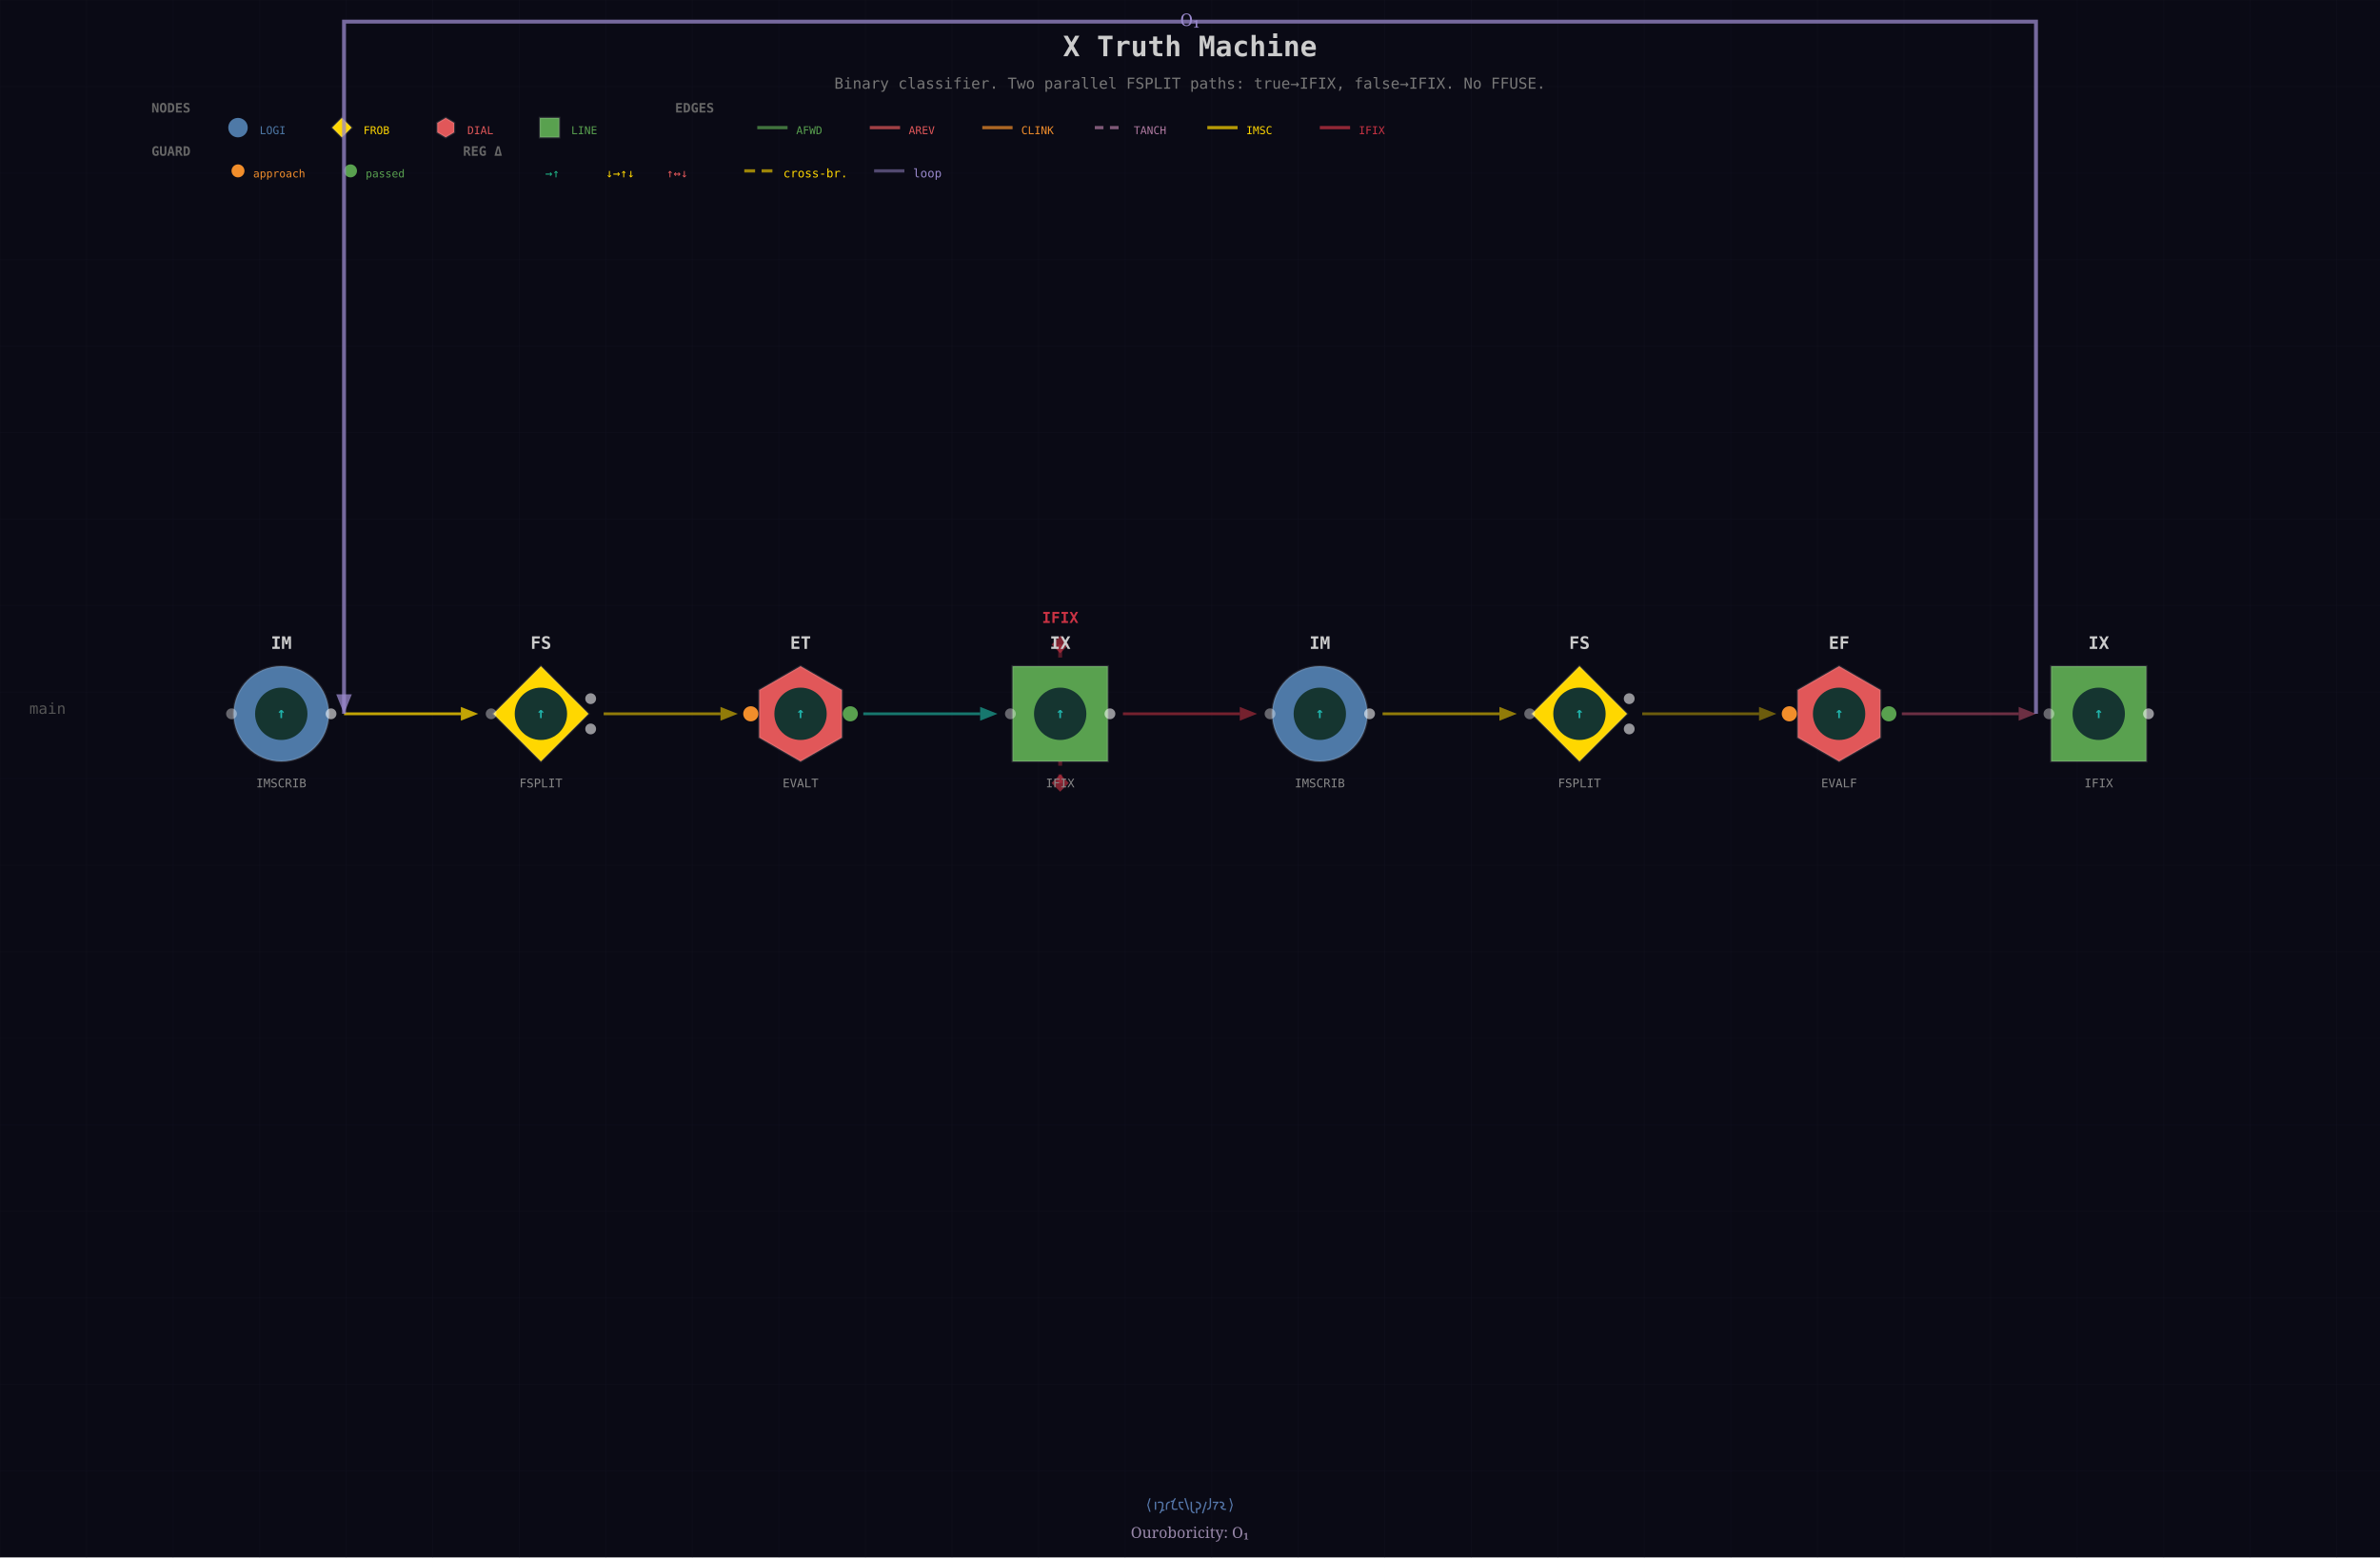
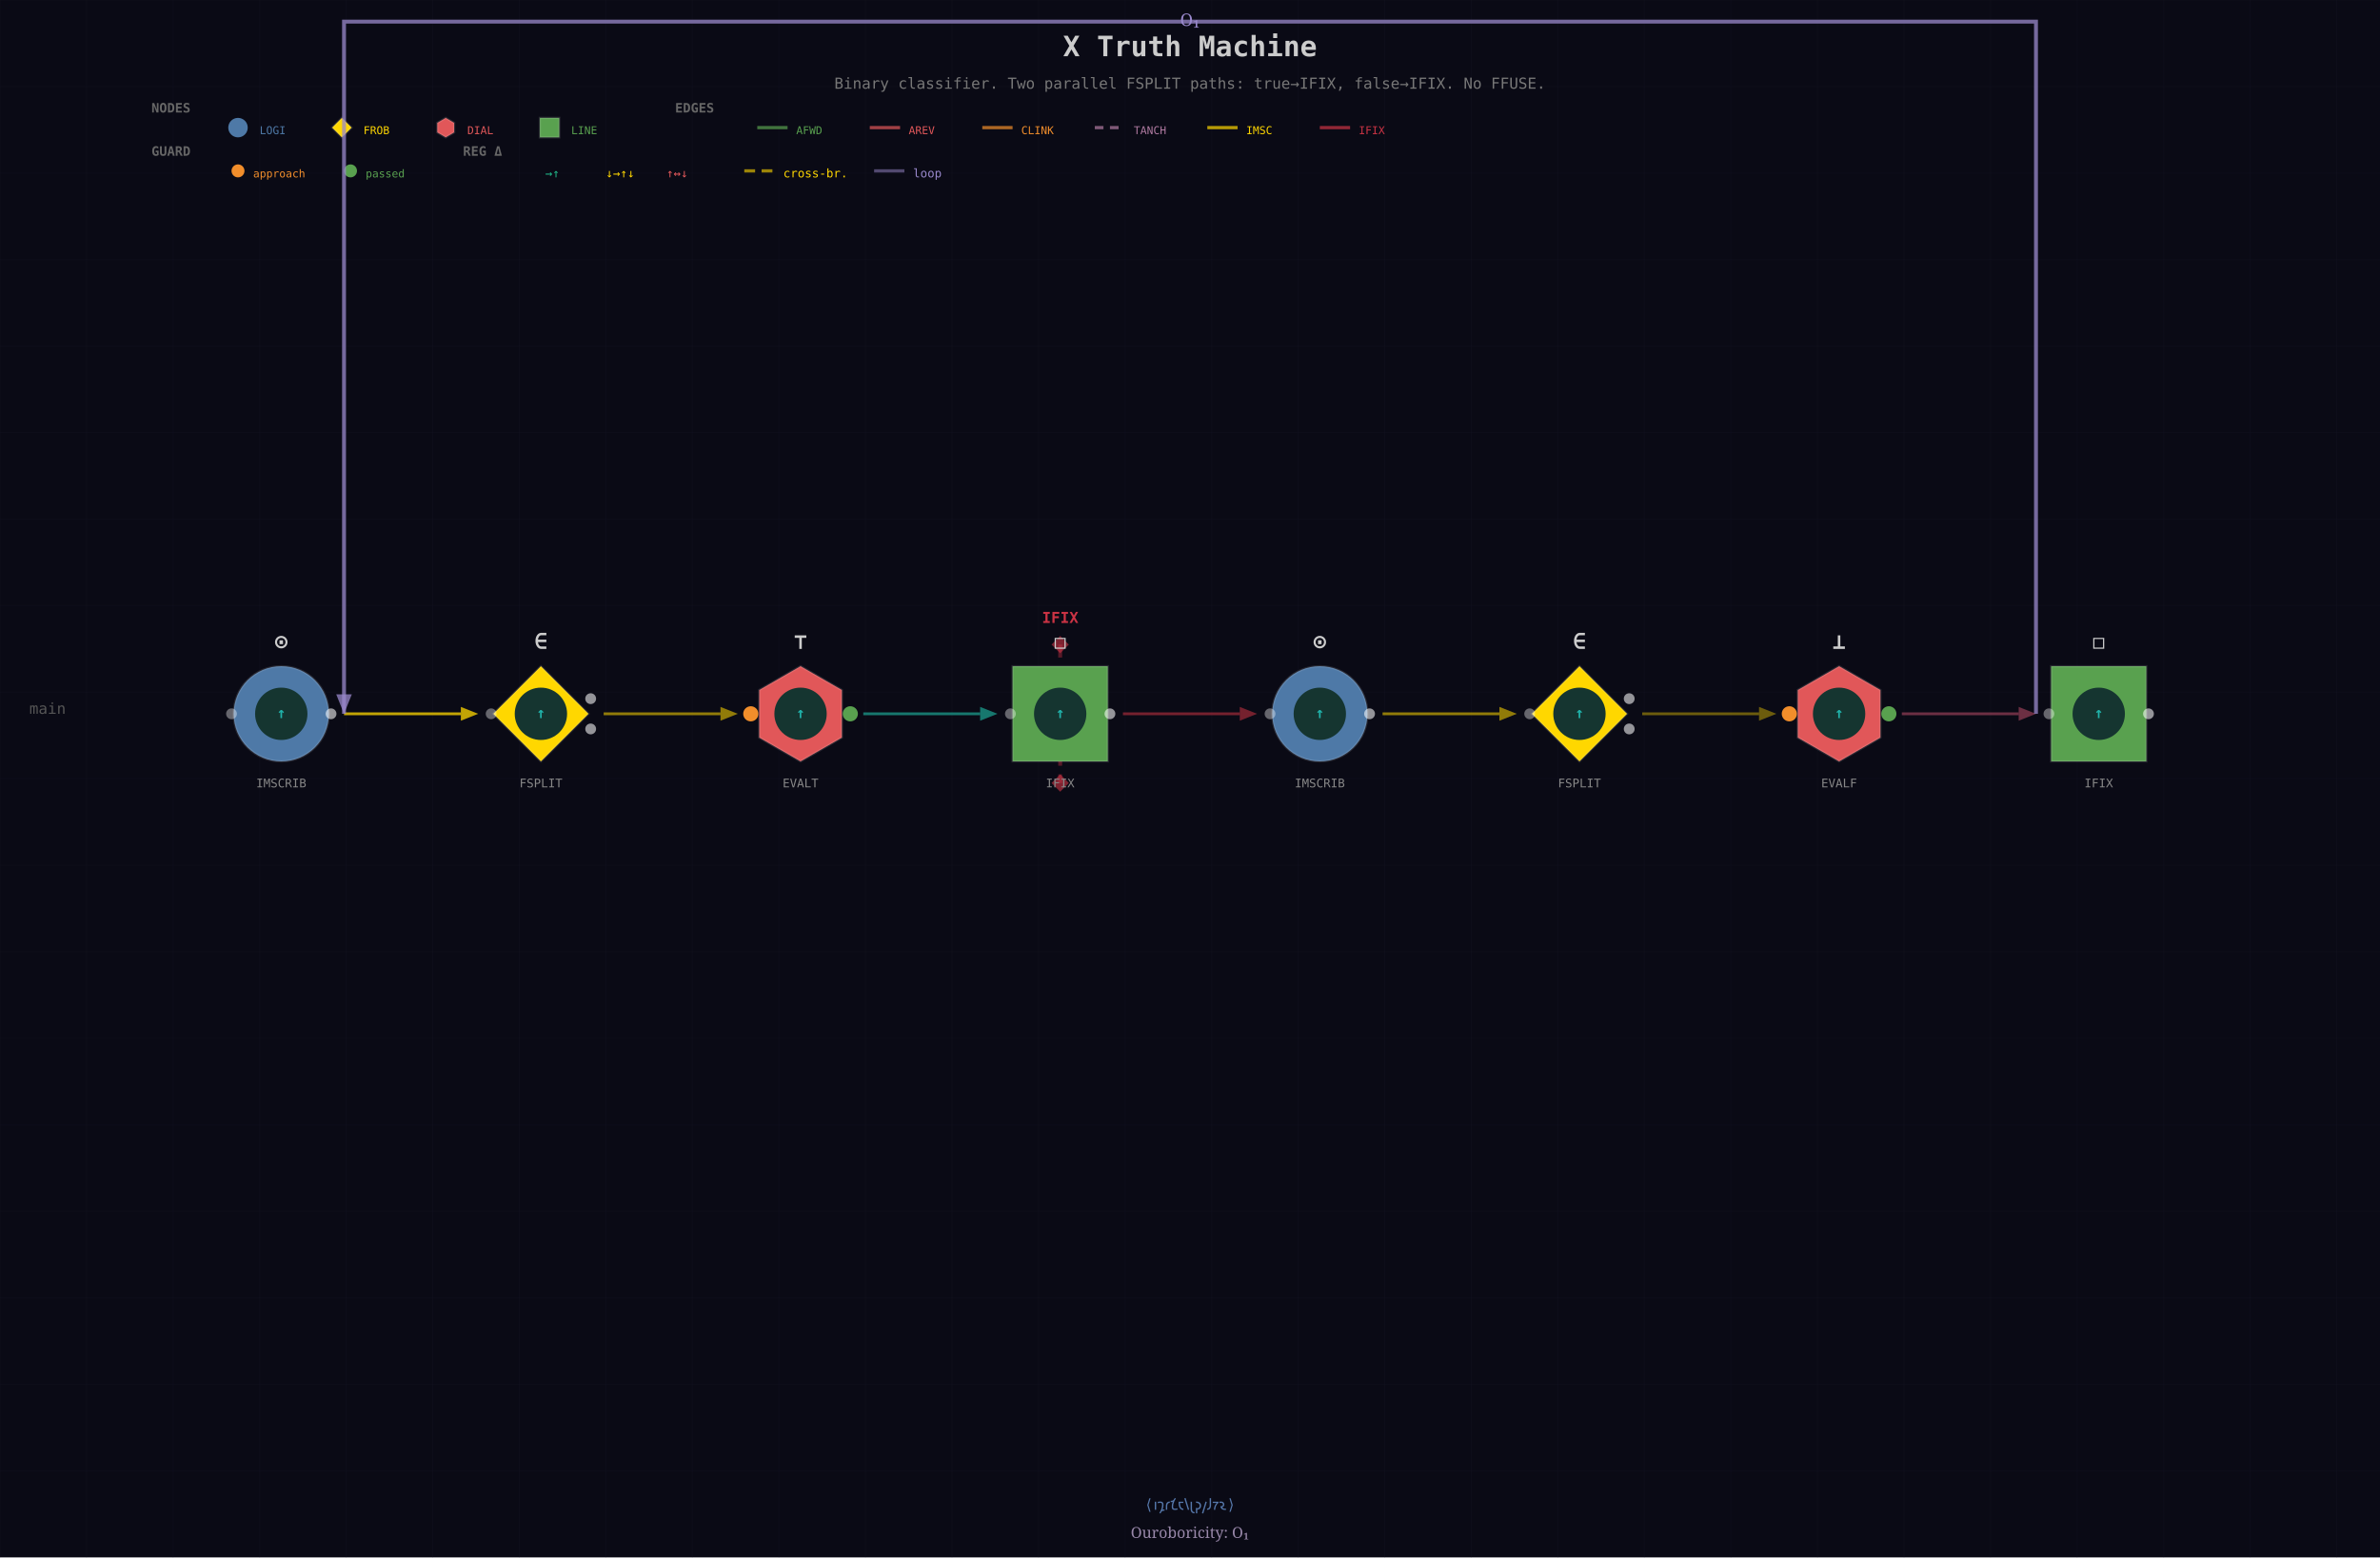
<svg xmlns="http://www.w3.org/2000/svg" viewBox="0 0 1100 720">
  <rect width="1100" height="720" fill="#0a0a15" />
  <line x1="0.0" y1="0.0" x2="0.0" y2="720.0" stroke="#151525" stroke-width="0.4" opacity="0.25" />
  <line x1="40.0" y1="0.0" x2="40.0" y2="720.0" stroke="#151525" stroke-width="0.4" opacity="0.25" />
  <line x1="80.0" y1="0.0" x2="80.0" y2="720.0" stroke="#151525" stroke-width="0.4" opacity="0.25" />
  <line x1="120.0" y1="0.0" x2="120.0" y2="720.0" stroke="#151525" stroke-width="0.4" opacity="0.25" />
  <line x1="160.0" y1="0.0" x2="160.0" y2="720.0" stroke="#151525" stroke-width="0.4" opacity="0.25" />
  <line x1="200.0" y1="0.0" x2="200.0" y2="720.0" stroke="#151525" stroke-width="0.4" opacity="0.25" />
  <line x1="240.0" y1="0.0" x2="240.0" y2="720.0" stroke="#151525" stroke-width="0.4" opacity="0.25" />
  <line x1="280.0" y1="0.0" x2="280.0" y2="720.0" stroke="#151525" stroke-width="0.4" opacity="0.25" />
  <line x1="320.0" y1="0.0" x2="320.0" y2="720.0" stroke="#151525" stroke-width="0.4" opacity="0.25" />
  <line x1="360.0" y1="0.0" x2="360.0" y2="720.0" stroke="#151525" stroke-width="0.4" opacity="0.25" />
  <line x1="400.0" y1="0.0" x2="400.0" y2="720.0" stroke="#151525" stroke-width="0.4" opacity="0.25" />
  <line x1="440.0" y1="0.0" x2="440.0" y2="720.0" stroke="#151525" stroke-width="0.4" opacity="0.25" />
  <line x1="480.0" y1="0.0" x2="480.0" y2="720.0" stroke="#151525" stroke-width="0.4" opacity="0.25" />
  <line x1="520.0" y1="0.0" x2="520.0" y2="720.0" stroke="#151525" stroke-width="0.4" opacity="0.25" />
  <line x1="560.0" y1="0.0" x2="560.0" y2="720.0" stroke="#151525" stroke-width="0.4" opacity="0.25" />
  <line x1="600.0" y1="0.0" x2="600.0" y2="720.0" stroke="#151525" stroke-width="0.4" opacity="0.25" />
  <line x1="640.0" y1="0.0" x2="640.0" y2="720.0" stroke="#151525" stroke-width="0.4" opacity="0.25" />
  <line x1="680.0" y1="0.0" x2="680.0" y2="720.0" stroke="#151525" stroke-width="0.4" opacity="0.25" />
  <line x1="720.0" y1="0.0" x2="720.0" y2="720.0" stroke="#151525" stroke-width="0.4" opacity="0.25" />
  <line x1="760.0" y1="0.0" x2="760.0" y2="720.0" stroke="#151525" stroke-width="0.4" opacity="0.25" />
  <line x1="800.0" y1="0.0" x2="800.0" y2="720.0" stroke="#151525" stroke-width="0.4" opacity="0.25" />
  <line x1="840.0" y1="0.0" x2="840.0" y2="720.0" stroke="#151525" stroke-width="0.4" opacity="0.25" />
  <line x1="880.0" y1="0.0" x2="880.0" y2="720.0" stroke="#151525" stroke-width="0.4" opacity="0.25" />
  <line x1="920.0" y1="0.0" x2="920.0" y2="720.0" stroke="#151525" stroke-width="0.4" opacity="0.25" />
  <line x1="960.0" y1="0.0" x2="960.0" y2="720.0" stroke="#151525" stroke-width="0.4" opacity="0.25" />
  <line x1="1000.0" y1="0.0" x2="1000.0" y2="720.0" stroke="#151525" stroke-width="0.4" opacity="0.25" />
  <line x1="1040.0" y1="0.0" x2="1040.0" y2="720.0" stroke="#151525" stroke-width="0.4" opacity="0.25" />
  <line x1="1080.0" y1="0.0" x2="1080.0" y2="720.0" stroke="#151525" stroke-width="0.4" opacity="0.25" />
  <line x1="0.0" y1="0.0" x2="1100.0" y2="0.0" stroke="#151525" stroke-width="0.4" opacity="0.25" />
  <line x1="0.0" y1="40.0" x2="1100.0" y2="40.0" stroke="#151525" stroke-width="0.4" opacity="0.25" />
  <line x1="0.0" y1="80.0" x2="1100.0" y2="80.0" stroke="#151525" stroke-width="0.4" opacity="0.25" />
  <line x1="0.0" y1="120.0" x2="1100.0" y2="120.0" stroke="#151525" stroke-width="0.4" opacity="0.25" />
  <line x1="0.0" y1="160.0" x2="1100.0" y2="160.0" stroke="#151525" stroke-width="0.4" opacity="0.25" />
  <line x1="0.0" y1="200.0" x2="1100.0" y2="200.0" stroke="#151525" stroke-width="0.4" opacity="0.25" />
  <line x1="0.0" y1="240.0" x2="1100.0" y2="240.0" stroke="#151525" stroke-width="0.4" opacity="0.25" />
  <line x1="0.0" y1="280.0" x2="1100.0" y2="280.0" stroke="#151525" stroke-width="0.4" opacity="0.25" />
  <line x1="0.0" y1="320.0" x2="1100.0" y2="320.0" stroke="#151525" stroke-width="0.4" opacity="0.25" />
  <line x1="0.0" y1="360.0" x2="1100.0" y2="360.0" stroke="#151525" stroke-width="0.4" opacity="0.25" />
  <line x1="0.0" y1="400.0" x2="1100.0" y2="400.0" stroke="#151525" stroke-width="0.4" opacity="0.25" />
  <line x1="0.0" y1="440.0" x2="1100.0" y2="440.0" stroke="#151525" stroke-width="0.4" opacity="0.25" />
  <line x1="0.0" y1="480.0" x2="1100.0" y2="480.0" stroke="#151525" stroke-width="0.4" opacity="0.25" />
  <line x1="0.0" y1="520.0" x2="1100.0" y2="520.0" stroke="#151525" stroke-width="0.4" opacity="0.25" />
  <line x1="0.0" y1="560.0" x2="1100.0" y2="560.0" stroke="#151525" stroke-width="0.4" opacity="0.25" />
  <line x1="0.0" y1="600.0" x2="1100.0" y2="600.0" stroke="#151525" stroke-width="0.4" opacity="0.25" />
  <line x1="0.0" y1="640.0" x2="1100.0" y2="640.0" stroke="#151525" stroke-width="0.4" opacity="0.25" />
  <line x1="0.0" y1="680.0" x2="1100.0" y2="680.0" stroke="#151525" stroke-width="0.4" opacity="0.25" />
  <text x="550.0" y="26.0" fill="#cccccc" font-size="13" text-anchor="middle" font-family="monospace" font-weight="bold">X Truth Machine</text>
  <text x="550.0" y="41.0" fill="#777" font-size="7" text-anchor="middle" font-family="monospace">Binary classifier. Two parallel FSPLIT paths: true→IFIX, false→IFIX. No FFUSE.</text>
  <text x="22.0" y="330.0" fill="#555" font-size="7" text-anchor="middle" font-family="monospace">main</text>
  <line x1="490.0" y1="298.0" x2="490.0" y2="362.0" stroke="#cc3344" stroke-width="1.8" opacity="0.4" stroke-dasharray="6,4" />
  <text x="490.0" y="288.0" fill="#cc3344" font-size="7" text-anchor="middle" font-family="monospace" font-weight="bold">IFIX</text>
  <polygon points="490.0,294.0 494.0,298 490.0,302.0 486.0,298" fill="#cc3344" opacity="0.6" />
  <polygon points="490.0,358.0 494.0,362 490.0,366.0 486.0,362" fill="#cc3344" opacity="0.6" />
  <line x1="159.0" y1="330.0" x2="213.0" y2="330.0" stroke="#ffd700" stroke-width="1.3" opacity="0.75" />
  <polygon points="221.0,330.0 213.0,333.2 213.0,326.8" fill="#ffd700" opacity="0.75" />
  <line x1="279.0" y1="330.0" x2="333.0" y2="330.0" stroke="#ffd700" stroke-width="1.3" opacity="0.55" />
  <polygon points="341.0,330.0 333.0,333.2 333.0,326.8" fill="#ffd700" opacity="0.55" />
  <line x1="399.0" y1="330.0" x2="453.0" y2="330.0" stroke="#20d0b8" stroke-width="1.3" opacity="0.55" />
  <polygon points="461.0,330.0 453.0,333.2 453.0,326.8" fill="#20d0b8" opacity="0.55" />
  <line x1="519.0" y1="330.0" x2="573.0" y2="330.0" stroke="#cc3344" stroke-width="1.3" opacity="0.55" />
  <polygon points="581.0,330.0 573.0,333.2 573.0,326.8" fill="#cc3344" opacity="0.55" />
  <line x1="639.0" y1="330.0" x2="693.0" y2="330.0" stroke="#ffd700" stroke-width="1.3" opacity="0.55" />
  <polygon points="701.0,330.0 693.0,333.2 693.0,326.8" fill="#ffd700" opacity="0.55" />
  <line x1="759.0" y1="330.0" x2="813.0" y2="330.0" stroke="#ffd700" stroke-width="1.3" opacity="0.4" />
  <polygon points="821.0,330.0 813.0,333.2 813.0,326.8" fill="#ffd700" opacity="0.4" />
  <line x1="879.0" y1="330.0" x2="933.0" y2="330.0" stroke="#ff6688" stroke-width="1.3" opacity="0.4" />
  <polygon points="941.0,330.0 933.0,333.2 933.0,326.8" fill="#ff6688" opacity="0.4" />
  <circle cx="130.0" cy="330.0" r="22.0" fill="#4e79a7" stroke="#ffffff20" stroke-width="1.0" />
  <circle cx="130.0" cy="330.0" r="12.1" fill="#153530" stroke-width="0" />
  <text x="130.0" y="332.0" fill="#20b2aa" font-size="7" text-anchor="middle" font-family="monospace" font-weight="bold">↑</text>
-   <text x="130.0" y="300.0" fill="#cccccc" font-size="8" text-anchor="middle" font-family="monospace" font-weight="bold">IM</text>
+   <text x="130.0" y="300.0" fill="#cccccc" font-size="10" text-anchor="middle" font-family="monospace" font-weight="bold">⊙</text>
  <text x="130.0" y="364.0" fill="#888" font-size="5.5" text-anchor="middle" font-family="monospace">IMSCRIB</text>
  <circle cx="107.0" cy="330.0" r="2.5" fill="#ffffff60" stroke-width="0" />
  <circle cx="153.0" cy="330.0" r="2.5" fill="#ffffff90" stroke-width="0" />
  <polygon points="250.0,308.0 272.0,330 250.0,352.0 228.0,330" fill="#ffd700" stroke="#ffffff20" stroke-width="1.0" />
  <circle cx="250.0" cy="330.0" r="12.1" fill="#153530" stroke-width="0" />
  <text x="250.0" y="332.0" fill="#20b2aa" font-size="7" text-anchor="middle" font-family="monospace" font-weight="bold">↑</text>
-   <text x="250.0" y="300.0" fill="#cccccc" font-size="8" text-anchor="middle" font-family="monospace" font-weight="bold">FS</text>
+   <text x="250.0" y="300.0" fill="#cccccc" font-size="10" text-anchor="middle" font-family="monospace" font-weight="bold">∈</text>
  <text x="250.0" y="364.0" fill="#888" font-size="5.5" text-anchor="middle" font-family="monospace">FSPLIT</text>
  <circle cx="227.0" cy="330.0" r="2.5" fill="#ffffff60" stroke-width="0" />
  <circle cx="273.0" cy="323.0" r="2.5" fill="#ffffff90" stroke-width="0" />
  <circle cx="273.0" cy="337.0" r="2.5" fill="#ffffff90" stroke-width="0" />
  <polygon points="389.1,341.0 370.0,352.0 350.9,341.0 350.9,319.0 370.0,308.0 389.1,319.0" fill="#e15759" stroke="#ffffff20" stroke-width="1.0" />
  <circle cx="370.0" cy="330.0" r="12.1" fill="#153530" stroke-width="0" />
  <text x="370.0" y="332.0" fill="#20b2aa" font-size="7" text-anchor="middle" font-family="monospace" font-weight="bold">↑</text>
-   <text x="370.0" y="300.0" fill="#cccccc" font-size="8" text-anchor="middle" font-family="monospace" font-weight="bold">ET</text>
+   <text x="370.0" y="300.0" fill="#cccccc" font-size="10" text-anchor="middle" font-family="monospace" font-weight="bold">⊤</text>
  <text x="370.0" y="364.0" fill="#888" font-size="5.5" text-anchor="middle" font-family="monospace">EVALT</text>
  <circle cx="347.0" cy="330.0" r="3.5" fill="#f28e2b" stroke-width="0.8" />
  <circle cx="393.0" cy="330.0" r="3.5" fill="#59a14f" stroke-width="0.9" />
  <rect x="468.0" y="308.0" width="44.0" height="44.0" fill="#59a14f" stroke="#ffffff20" stroke-width="1.0" />
  <circle cx="490.0" cy="330.0" r="12.1" fill="#153530" stroke-width="0" />
  <text x="490.0" y="332.0" fill="#20b2aa" font-size="7" text-anchor="middle" font-family="monospace" font-weight="bold">↑</text>
-   <text x="490.0" y="300.0" fill="#cccccc" font-size="8" text-anchor="middle" font-family="monospace" font-weight="bold">IX</text>
+   <text x="490.0" y="300.0" fill="#cccccc" font-size="10" text-anchor="middle" font-family="monospace" font-weight="bold">◻</text>
  <text x="490.0" y="364.0" fill="#888" font-size="5.5" text-anchor="middle" font-family="monospace">IFIX</text>
  <circle cx="467.0" cy="330.0" r="2.5" fill="#ffffff60" stroke-width="0" />
  <circle cx="513.0" cy="330.0" r="2.5" fill="#ffffff90" stroke-width="0" />
  <circle cx="610.0" cy="330.0" r="22.0" fill="#4e79a7" stroke="#ffffff20" stroke-width="1.0" />
  <circle cx="610.0" cy="330.0" r="12.1" fill="#153530" stroke-width="0" />
  <text x="610.0" y="332.0" fill="#20b2aa" font-size="7" text-anchor="middle" font-family="monospace" font-weight="bold">↑</text>
-   <text x="610.0" y="300.0" fill="#cccccc" font-size="8" text-anchor="middle" font-family="monospace" font-weight="bold">IM</text>
+   <text x="610.0" y="300.0" fill="#cccccc" font-size="10" text-anchor="middle" font-family="monospace" font-weight="bold">⊙</text>
  <text x="610.0" y="364.0" fill="#888" font-size="5.5" text-anchor="middle" font-family="monospace">IMSCRIB</text>
  <circle cx="587.0" cy="330.0" r="2.5" fill="#ffffff60" stroke-width="0" />
  <circle cx="633.0" cy="330.0" r="2.5" fill="#ffffff90" stroke-width="0" />
  <polygon points="730.0,308.0 752.0,330 730.0,352.0 708.0,330" fill="#ffd700" stroke="#ffffff20" stroke-width="1.0" />
  <circle cx="730.0" cy="330.0" r="12.1" fill="#153530" stroke-width="0" />
  <text x="730.0" y="332.0" fill="#20b2aa" font-size="7" text-anchor="middle" font-family="monospace" font-weight="bold">↑</text>
-   <text x="730.0" y="300.0" fill="#cccccc" font-size="8" text-anchor="middle" font-family="monospace" font-weight="bold">FS</text>
+   <text x="730.0" y="300.0" fill="#cccccc" font-size="10" text-anchor="middle" font-family="monospace" font-weight="bold">∈</text>
  <text x="730.0" y="364.0" fill="#888" font-size="5.5" text-anchor="middle" font-family="monospace">FSPLIT</text>
  <circle cx="707.0" cy="330.0" r="2.5" fill="#ffffff60" stroke-width="0" />
  <circle cx="753.0" cy="323.0" r="2.5" fill="#ffffff90" stroke-width="0" />
  <circle cx="753.0" cy="337.0" r="2.5" fill="#ffffff90" stroke-width="0" />
  <polygon points="869.1,341.0 850.0,352.0 830.9,341.0 830.9,319.0 850.0,308.0 869.1,319.0" fill="#e15759" stroke="#ffffff20" stroke-width="1.0" />
  <circle cx="850.0" cy="330.0" r="12.1" fill="#153530" stroke-width="0" />
  <text x="850.0" y="332.0" fill="#20b2aa" font-size="7" text-anchor="middle" font-family="monospace" font-weight="bold">↑</text>
-   <text x="850.0" y="300.0" fill="#cccccc" font-size="8" text-anchor="middle" font-family="monospace" font-weight="bold">EF</text>
+   <text x="850.0" y="300.0" fill="#cccccc" font-size="10" text-anchor="middle" font-family="monospace" font-weight="bold">⊥</text>
  <text x="850.0" y="364.0" fill="#888" font-size="5.5" text-anchor="middle" font-family="monospace">EVALF</text>
  <circle cx="827.0" cy="330.0" r="3.5" fill="#f28e2b" stroke-width="0.8" />
  <circle cx="873.0" cy="330.0" r="3.5" fill="#59a14f" stroke-width="0.9" />
  <rect x="948.0" y="308.0" width="44.0" height="44.0" fill="#59a14f" stroke="#ffffff20" stroke-width="1.0" />
  <circle cx="970.0" cy="330.0" r="12.1" fill="#153530" stroke-width="0" />
  <text x="970.0" y="332.0" fill="#20b2aa" font-size="7" text-anchor="middle" font-family="monospace" font-weight="bold">↑</text>
-   <text x="970.0" y="300.0" fill="#cccccc" font-size="8" text-anchor="middle" font-family="monospace" font-weight="bold">IX</text>
+   <text x="970.0" y="300.0" fill="#cccccc" font-size="10" text-anchor="middle" font-family="monospace" font-weight="bold">◻</text>
  <text x="970.0" y="364.0" fill="#888" font-size="5.5" text-anchor="middle" font-family="monospace">IFIX</text>
  <circle cx="947.0" cy="330.0" r="2.5" fill="#ffffff60" stroke-width="0" />
  <circle cx="993.0" cy="330.0" r="2.5" fill="#ffffff90" stroke-width="0" />
  <text x="550.0" y="698.0" fill="#5577aa" font-size="7" text-anchor="middle" font-family="monospace">⟨𐑦𐑡𐑩𐑗𐑱𐑘𐑚𐑜𐑢𐑓𐑳𐑷⟩</text>
  <text x="550.0" y="711.0" fill="#9988aa" font-size="7" text-anchor="middle" font-family="serif">Ouroboricity: O₁</text>
  <text x="70.0" y="52.0" fill="#666" font-size="6" text-anchor="start" font-family="monospace" font-weight="bold">NODES</text>
  <circle cx="110.0" cy="59.0" r="4.5" fill="#4e79a7" stroke-width="0" />
  <text x="120.0" y="62.0" fill="#4e79a7" font-size="5" text-anchor="start" font-family="monospace">LOGI</text>
  <polygon points="158,54.5 162.5,59 158,63.5 153.5,59" fill="#ffd700" stroke="#ffffff20" stroke-width="1.0" />
  <text x="168.0" y="62.0" fill="#ffd700" font-size="5" text-anchor="start" font-family="monospace">FROB</text>
  <polygon points="209.9,61.2 206.0,63.5 202.1,61.2 202.1,56.8 206.0,54.5 209.9,56.8" fill="#e15759" stroke="#ffffff20" stroke-width="1.0" />
  <text x="216.0" y="62.0" fill="#e15759" font-size="5" text-anchor="start" font-family="monospace">DIAL</text>
  <rect x="249.5" y="54.5" width="9.0" height="9.0" fill="#59a14f" stroke="#ffffff20" stroke-width="1.0" />
  <text x="264.0" y="62.0" fill="#59a14f" font-size="5" text-anchor="start" font-family="monospace">LINE</text>
  <text x="312.0" y="52.0" fill="#666" font-size="6" text-anchor="start" font-family="monospace" font-weight="bold">EDGES</text>
  <line x1="350.0" y1="59.0" x2="364.0" y2="59.0" stroke="#59a14f" stroke-width="1.5" opacity="0.7" />
  <text x="368.0" y="62.0" fill="#59a14f" font-size="5" text-anchor="start" font-family="monospace">AFWD</text>
  <line x1="402.0" y1="59.0" x2="416.0" y2="59.0" stroke="#e15759" stroke-width="1.5" opacity="0.7" />
  <text x="420.0" y="62.0" fill="#e15759" font-size="5" text-anchor="start" font-family="monospace">AREV</text>
  <line x1="454.0" y1="59.0" x2="468.0" y2="59.0" stroke="#f28e2b" stroke-width="1.5" opacity="0.7" />
  <text x="472.0" y="62.0" fill="#f28e2b" font-size="5" text-anchor="start" font-family="monospace">CLINK</text>
  <line x1="506.0" y1="59.0" x2="520.0" y2="59.0" stroke="#b07aa1" stroke-width="1.5" opacity="0.7" stroke-dasharray="4,3" />
  <text x="524.0" y="62.0" fill="#b07aa1" font-size="5" text-anchor="start" font-family="monospace">TANCH</text>
  <line x1="558.0" y1="59.0" x2="572.0" y2="59.0" stroke="#ffd700" stroke-width="1.5" opacity="0.7" />
  <text x="576.0" y="62.0" fill="#ffd700" font-size="5" text-anchor="start" font-family="monospace">IMSC</text>
  <line x1="610.0" y1="59.0" x2="624.0" y2="59.0" stroke="#cc3344" stroke-width="1.5" opacity="0.7" />
  <text x="628.0" y="62.0" fill="#cc3344" font-size="5" text-anchor="start" font-family="monospace">IFIX</text>
  <text x="70.0" y="72.0" fill="#666" font-size="6" text-anchor="start" font-family="monospace" font-weight="bold">GUARD</text>
  <circle cx="110.0" cy="79.0" r="3.0" fill="#f28e2b" stroke-width="0.8" />
  <text x="117.0" y="82.0" fill="#f28e2b" font-size="5" text-anchor="start" font-family="monospace">approach</text>
  <circle cx="162.0" cy="79.0" r="3.0" fill="#59a14f" stroke-width="0.9" />
  <text x="169.0" y="82.0" fill="#59a14f" font-size="5" text-anchor="start" font-family="monospace">passed</text>
  <text x="214.0" y="72.0" fill="#666" font-size="6" text-anchor="start" font-family="monospace" font-weight="bold">REG Δ</text>
  <text x="252.0" y="82.0" fill="#20b888" font-size="5.5" text-anchor="start" font-family="monospace">→↑</text>
  <text x="280.0" y="82.0" fill="#ffd700" font-size="5.5" text-anchor="start" font-family="monospace">↓→↑↓</text>
  <text x="308.0" y="82.0" fill="#e15759" font-size="5.5" text-anchor="start" font-family="monospace">↑↔↓</text>
  <line x1="344.0" y1="79.0" x2="358.0" y2="79.0" stroke="#ffd700" stroke-width="1.5" opacity="0.6" stroke-dasharray="5,3" />
  <text x="362.0" y="82.0" fill="#ffd700" font-size="5.5" text-anchor="start" font-family="monospace">cross-br.</text>
  <line x1="404.0" y1="79.0" x2="418.0" y2="79.0" stroke="#9988cc" stroke-width="1.5" opacity="0.5" />
  <text x="422.0" y="82.0" fill="#9988cc" font-size="5.5" text-anchor="start" font-family="monospace">loop</text>
  <path d="M941.0,330.0 L941.0,10.0 L159.0,10.0 L159.0,330.0" fill="none" stroke="#9988cc" stroke-width="1.8" opacity="0.75" />
  <polygon points="159.0,330.0 155.4,321.0 162.6,321.0" fill="#9988cc" opacity="0.75" />
  <text x="550.0" y="12.0" fill="#9988cc" font-size="8" text-anchor="middle" font-family="serif">O₁</text>
</svg>
